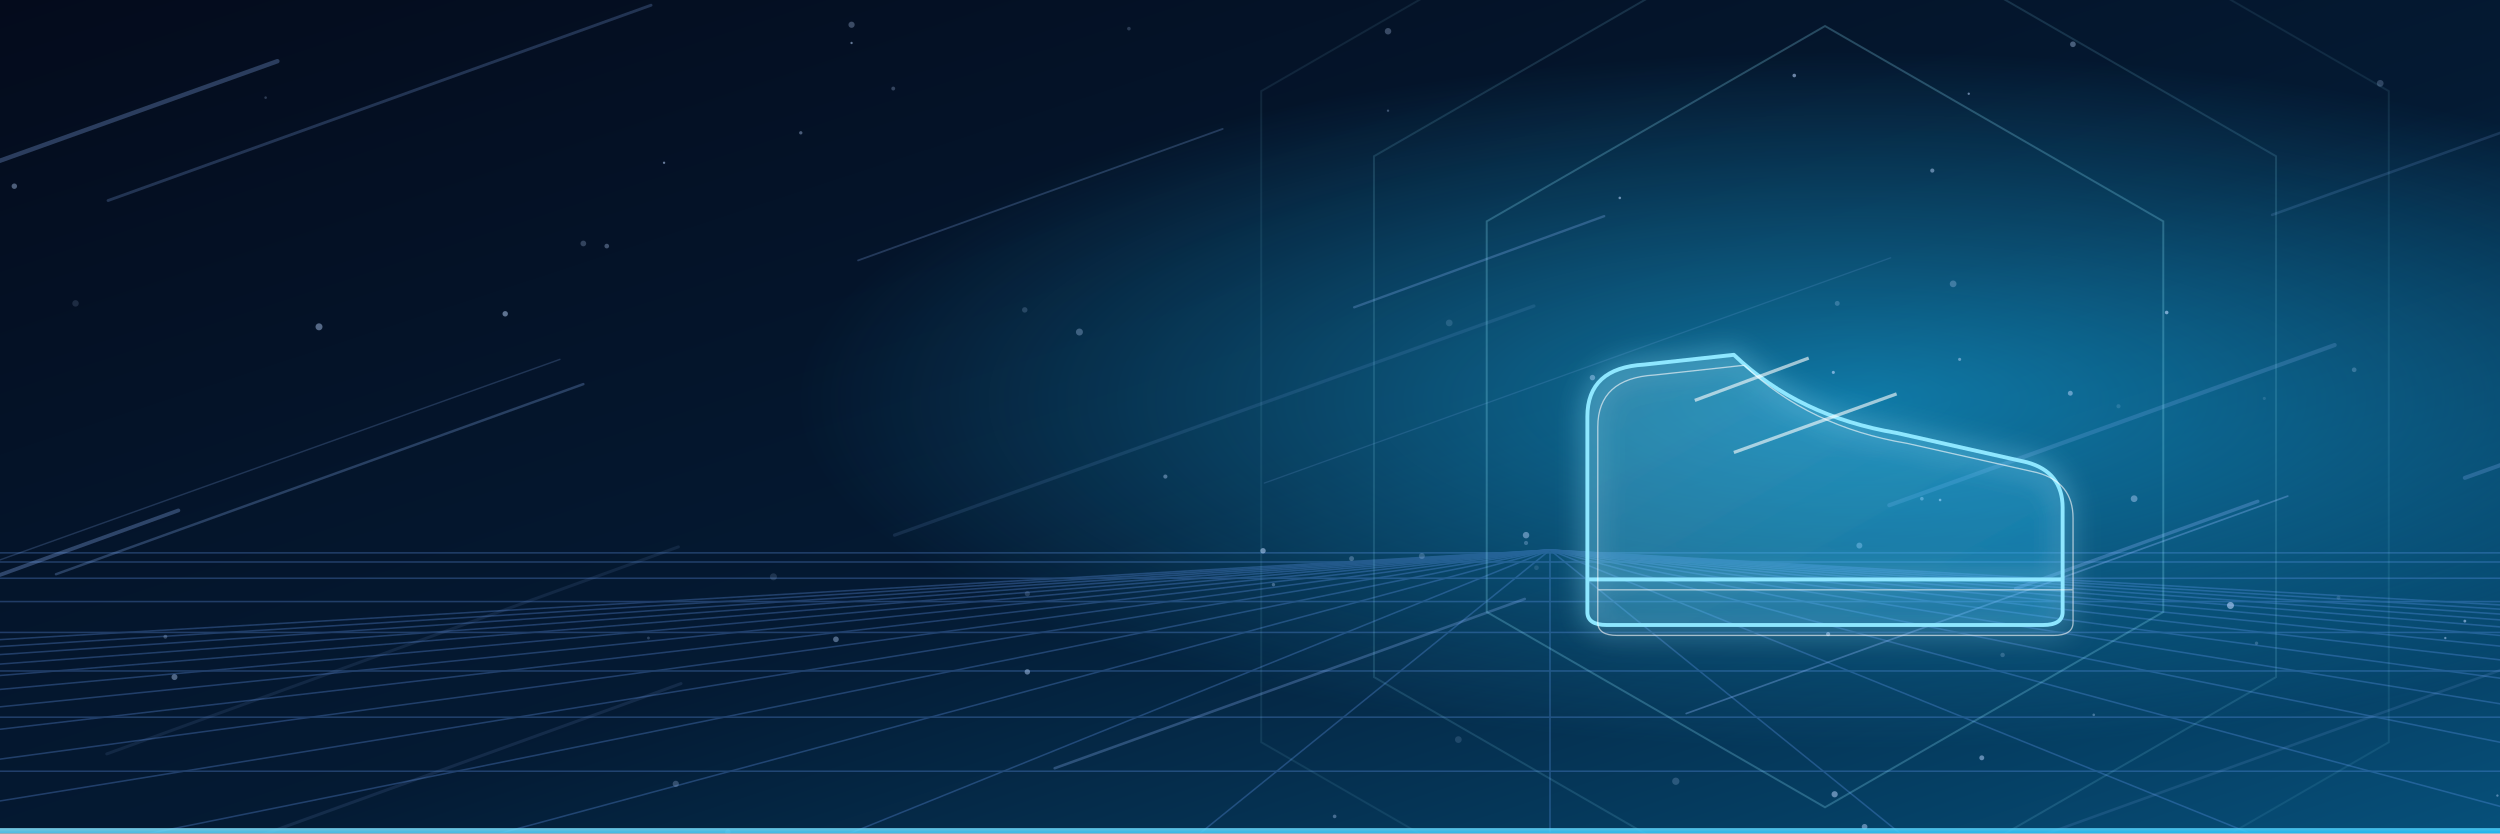
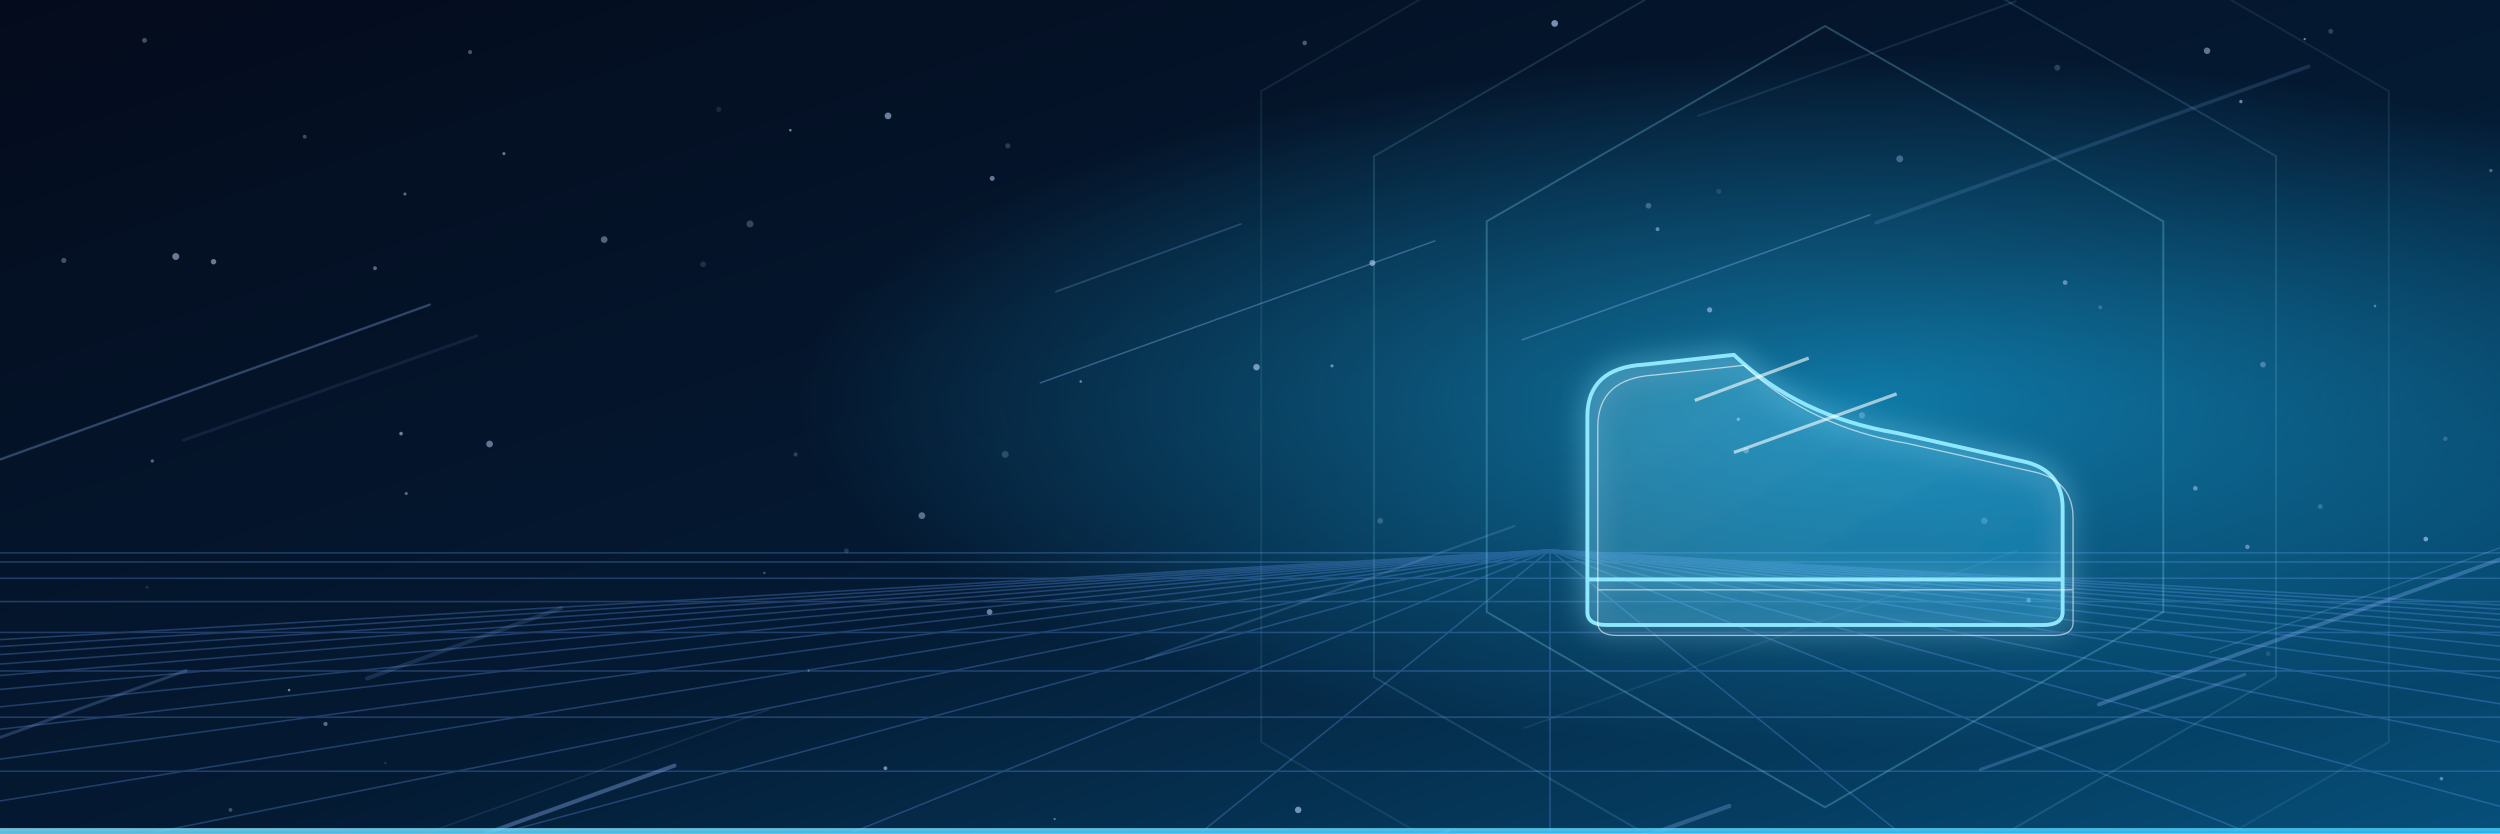
<svg xmlns="http://www.w3.org/2000/svg" viewBox="0 0 1920 640" width="1920" height="640" preserveAspectRatio="xMidYMid slice">
  <defs>
    <linearGradient id="bg" x1="0" y1="0" x2="1" y2="1">
      <stop offset="0" stop-color="#040b1c" />
      <stop offset=".55" stop-color="#041a33" />
      <stop offset="1" stop-color="#06507a" />
    </linearGradient>
    <radialGradient id="halo" cx="0.74" cy="0.48" r="0.42">
      <stop offset="0" stop-color="#19c3ff" stop-opacity=".55" />
      <stop offset="1" stop-color="#19c3ff" stop-opacity="0" />
    </radialGradient>
    <linearGradient id="shape" x1="0" y1="0" x2="1" y2="1">
      <stop offset="0" stop-color="#8ee7ff" />
      <stop offset="1" stop-color="#19c3ff" />
    </linearGradient>
    <linearGradient id="fade" x1="0" y1="0" x2="0" y2="1">
      <stop offset="0" stop-color="#fff" stop-opacity="0" />
      <stop offset=".35" stop-color="#fff" stop-opacity="1" />
    </linearGradient>
    <mask id="fadeUp">
      <rect width="1920" height="640" fill="url(#fade)" />
    </mask>
    <filter id="glow" x="-30%" y="-30%" width="160%" height="160%">
      <feGaussianBlur stdDeviation="8" result="b" />
      <feMerge>
        <feMergeNode in="b" />
        <feMergeNode in="SourceGraphic" />
      </feMerge>
    </filter>
  </defs>
  <rect width="1920" height="640" fill="url(#bg)" />
  <rect width="1920" height="640" fill="url(#halo)" />
  <g stroke="#6aa3ff" stroke-width="1.2" opacity=".28" mask="url(#fadeUp)">
    <line x1="1190.4" y1="422.4" x2="-2572.8" y2="640" />
    <line x1="1190.4" y1="422.4" x2="-2304" y2="640" />
    <line x1="1190.4" y1="422.4" x2="-2035.2" y2="640" />
    <line x1="1190.4" y1="422.4" x2="-1766.4" y2="640" />
    <line x1="1190.4" y1="422.4" x2="-1497.6" y2="640" />
    <line x1="1190.4" y1="422.4" x2="-1228.8" y2="640" />
    <line x1="1190.4" y1="422.4" x2="-960" y2="640" />
    <line x1="1190.4" y1="422.4" x2="-691.2" y2="640" />
    <line x1="1190.4" y1="422.4" x2="-422.4" y2="640" />
    <line x1="1190.4" y1="422.4" x2="-153.6" y2="640" />
    <line x1="1190.4" y1="422.4" x2="115.2" y2="640" />
    <line x1="1190.4" y1="422.4" x2="384" y2="640" />
    <line x1="1190.4" y1="422.4" x2="652.8" y2="640" />
    <line x1="1190.4" y1="422.4" x2="921.6" y2="640" />
    <line x1="1190.4" y1="422.4" x2="1190.4" y2="640" />
    <line x1="1190.4" y1="422.4" x2="1459.2" y2="640" />
    <line x1="1190.4" y1="422.4" x2="1728" y2="640" />
    <line x1="1190.4" y1="422.4" x2="1996.8" y2="640" />
    <line x1="1190.4" y1="422.4" x2="2265.6" y2="640" />
    <line x1="1190.4" y1="422.4" x2="2534.4" y2="640" />
    <line x1="1190.4" y1="422.4" x2="2803.2" y2="640" />
    <line x1="1190.4" y1="422.4" x2="3072" y2="640" />
    <line x1="1190.4" y1="422.4" x2="3340.8" y2="640" />
    <line x1="1190.4" y1="422.4" x2="3609.6" y2="640" />
    <line x1="1190.4" y1="422.4" x2="3878.4" y2="640" />
    <line x1="1190.4" y1="422.4" x2="4147.2" y2="640" />
    <line x1="1190.4" y1="422.4" x2="4416" y2="640" />
    <line x1="1190.4" y1="422.4" x2="4684.8" y2="640" />
    <line x1="1190.4" y1="422.4" x2="4953.6" y2="640" />
    <line x1="0" y1="424.6" x2="1920" y2="424.6" />
    <line x1="0" y1="431.6" x2="1920" y2="431.6" />
    <line x1="0" y1="444.1" x2="1920" y2="444.1" />
    <line x1="0" y1="462.0" x2="1920" y2="462.0" />
    <line x1="0" y1="485.7" x2="1920" y2="485.7" />
    <line x1="0" y1="515.3" x2="1920" y2="515.3" />
    <line x1="0" y1="550.8" x2="1920" y2="550.8" />
    <line x1="0" y1="592.3" x2="1920" y2="592.3" />
    <line x1="0" y1="640.0" x2="1920" y2="640.0" />
  </g>
-   <line x1="1232" y1="166" x2="1040" y2="236" stroke="#8fb8ff" stroke-width="1.8" stroke-linecap="round" opacity="0.27" />
-   <line x1="1757" y1="381" x2="1295" y2="548" stroke="#8fb8ff" stroke-width="1.3" stroke-linecap="round" opacity="0.34" />
-   <line x1="448" y1="295" x2="43" y2="441" stroke="#8fb8ff" stroke-width="1.9" stroke-linecap="round" opacity="0.26" />
-   <line x1="1171" y1="460" x2="810" y2="590" stroke="#8fb8ff" stroke-width="2.0" stroke-linecap="round" opacity="0.28" />
-   <line x1="2090" y1="41" x2="1745" y2="165" stroke="#8fb8ff" stroke-width="2.0" stroke-linecap="round" opacity="0.16" />
-   <line x1="1734" y1="385" x2="1548" y2="452" stroke="#8fb8ff" stroke-width="2.6" stroke-linecap="round" opacity="0.29" />
-   <line x1="1793" y1="265" x2="1451" y2="388" stroke="#8fb8ff" stroke-width="3.2" stroke-linecap="round" opacity="0.20" />
-   <line x1="1452" y1="198" x2="971" y2="371" stroke="#8fb8ff" stroke-width="1.0" stroke-linecap="round" opacity="0.15" />
-   <line x1="2094" y1="295" x2="1893" y2="367" stroke="#8fb8ff" stroke-width="3.1" stroke-linecap="round" opacity="0.24" />
-   <line x1="523" y1="525" x2="11" y2="710" stroke="#8fb8ff" stroke-width="2.3" stroke-linecap="round" opacity="0.11" />
-   <line x1="500" y1="4" x2="83" y2="154" stroke="#8fb8ff" stroke-width="2.2" stroke-linecap="round" opacity="0.22" />
-   <line x1="430" y1="276" x2="-81" y2="459" stroke="#8fb8ff" stroke-width="1.1" stroke-linecap="round" opacity="0.20" />
-   <line x1="137" y1="392" x2="-242" y2="529" stroke="#8fb8ff" stroke-width="2.9" stroke-linecap="round" opacity="0.30" />
-   <line x1="213" y1="47" x2="-272" y2="221" stroke="#8fb8ff" stroke-width="3.4" stroke-linecap="round" opacity="0.28" />
-   <line x1="939" y1="99" x2="659" y2="200" stroke="#8fb8ff" stroke-width="1.4" stroke-linecap="round" opacity="0.23" />
-   <line x1="1178" y1="235" x2="687" y2="411" stroke="#8fb8ff" stroke-width="2.5" stroke-linecap="round" opacity="0.12" />
-   <line x1="521" y1="420" x2="82" y2="579" stroke="#8fb8ff" stroke-width="2.3" stroke-linecap="round" opacity="0.10" />
-   <line x1="2058" y1="465" x2="1567" y2="642" stroke="#8fb8ff" stroke-width="2.0" stroke-linecap="round" opacity="0.13" />
-   <circle cx="1639" cy="383" r="2.6" fill="#bcd6ff" opacity="0.43" />
-   <circle cx="1476" cy="383" r="1.4" fill="#bcd6ff" opacity="0.43" />
-   <circle cx="559" cy="639" r="2.1" fill="#bcd6ff" opacity="0.24" />
-   <circle cx="1538" cy="503" r="1.7" fill="#bcd6ff" opacity="0.22" />
-   <circle cx="1828" cy="64" r="2.6" fill="#bcd6ff" opacity="0.23" />
-   <circle cx="1066" cy="85" r="0.9" fill="#bcd6ff" opacity="0.32" />
-   <circle cx="1878" cy="490" r="0.9" fill="#bcd6ff" opacity="0.52" />
-   <circle cx="1505" cy="276" r="1.2" fill="#bcd6ff" opacity="0.49" />
-   <circle cx="1627" cy="312" r="1.6" fill="#bcd6ff" opacity="0.16" />
-   <circle cx="1522" cy="582" r="1.9" fill="#bcd6ff" opacity="0.50" />
-   <circle cx="1428" cy="419" r="2.3" fill="#bcd6ff" opacity="0.39" />
-   <circle cx="1120" cy="568" r="2.6" fill="#bcd6ff" opacity="0.15" />
-   <circle cx="1180" cy="436" r="1.8" fill="#bcd6ff" opacity="0.14" />
-   <circle cx="1490" cy="384" r="1.0" fill="#bcd6ff" opacity="0.62" />
-   <circle cx="1066" cy="24" r="2.5" fill="#bcd6ff" opacity="0.29" />
-   <circle cx="204" cy="75" r="1.0" fill="#bcd6ff" opacity="0.23" />
-   <circle cx="1172" cy="411" r="2.5" fill="#bcd6ff" opacity="0.45" />
-   <circle cx="1893" cy="477" r="1.1" fill="#bcd6ff" opacity="0.57" />
-   <circle cx="1500" cy="218" r="2.6" fill="#bcd6ff" opacity="0.29" />
-   <circle cx="829" cy="255" r="2.7" fill="#bcd6ff" opacity="0.31" />
-   <circle cx="594" cy="443" r="2.7" fill="#bcd6ff" opacity="0.15" />
-   <circle cx="388" cy="241" r="2.1" fill="#bcd6ff" opacity="0.49" />
-   <circle cx="134" cy="520" r="2.3" fill="#bcd6ff" opacity="0.41" />
-   <circle cx="1808" cy="284" r="1.8" fill="#bcd6ff" opacity="0.25" />
-   <circle cx="1664" cy="240" r="1.4" fill="#bcd6ff" opacity="0.62" />
-   <circle cx="1733" cy="494" r="1.3" fill="#bcd6ff" opacity="0.23" />
-   <circle cx="978" cy="449" r="1.3" fill="#bcd6ff" opacity="0.33" />
-   <circle cx="1590" cy="302" r="1.9" fill="#bcd6ff" opacity="0.49" />
-   <circle cx="1092" cy="427" r="2.3" fill="#bcd6ff" opacity="0.24" />
-   <circle cx="1608" cy="549" r="1.0" fill="#bcd6ff" opacity="0.35" />
-   <circle cx="1713" cy="465" r="2.7" fill="#bcd6ff" opacity="0.58" />
-   <circle cx="127" cy="489" r="1.5" fill="#bcd6ff" opacity="0.28" />
-   <circle cx="1409" cy="610" r="2.4" fill="#bcd6ff" opacity="0.51" />
-   <circle cx="1796" cy="459" r="1.5" fill="#bcd6ff" opacity="0.16" />
-   <circle cx="686" cy="68" r="1.5" fill="#bcd6ff" opacity="0.26" />
-   <circle cx="789" cy="516" r="2.1" fill="#bcd6ff" opacity="0.47" />
-   <circle cx="1378" cy="58" r="1.4" fill="#bcd6ff" opacity="0.56" />
-   <circle cx="787" cy="238" r="2.1" fill="#bcd6ff" opacity="0.19" />
-   <circle cx="1918" cy="611" r="0.9" fill="#bcd6ff" opacity="0.43" />
-   <circle cx="1287" cy="600" r="2.8" fill="#bcd6ff" opacity="0.21" />
-   <circle cx="1244" cy="152" r="1.0" fill="#bcd6ff" opacity="0.57" />
-   <circle cx="642" cy="491" r="2.2" fill="#bcd6ff" opacity="0.40" />
-   <circle cx="1404" cy="487" r="1.6" fill="#bcd6ff" opacity="0.52" />
-   <circle cx="1025" cy="627" r="1.4" fill="#bcd6ff" opacity="0.36" />
-   <circle cx="970" cy="423" r="2.1" fill="#bcd6ff" opacity="0.54" />
-   <circle cx="245" cy="251" r="2.7" fill="#bcd6ff" opacity="0.44" />
-   <circle cx="58" cy="233" r="2.5" fill="#bcd6ff" opacity="0.14" />
-   <circle cx="867" cy="22" r="1.4" fill="#bcd6ff" opacity="0.21" />
-   <circle cx="1432" cy="635" r="2.2" fill="#bcd6ff" opacity="0.48" />
-   <circle cx="1038" cy="429" r="1.9" fill="#bcd6ff" opacity="0.29" />
-   <circle cx="11" cy="143" r="2.1" fill="#bcd6ff" opacity="0.40" />
-   <circle cx="654" cy="33" r="0.9" fill="#bcd6ff" opacity="0.52" />
-   <circle cx="448" cy="187" r="2.2" fill="#bcd6ff" opacity="0.25" />
-   <circle cx="615" cy="102" r="1.3" fill="#bcd6ff" opacity="0.38" />
-   <circle cx="498" cy="490" r="1.1" fill="#bcd6ff" opacity="0.21" />
-   <circle cx="789" cy="456" r="2.0" fill="#bcd6ff" opacity="0.19" />
-   <circle cx="466" cy="189" r="1.8" fill="#bcd6ff" opacity="0.33" />
-   <circle cx="1408" cy="286" r="1.2" fill="#bcd6ff" opacity="0.61" />
-   <circle cx="510" cy="125" r="0.9" fill="#bcd6ff" opacity="0.55" />
-   <circle cx="1113" cy="248" r="2.6" fill="#bcd6ff" opacity="0.16" />
-   <circle cx="519" cy="602" r="2.4" fill="#bcd6ff" opacity="0.26" />
-   <circle cx="895" cy="366" r="1.6" fill="#bcd6ff" opacity="0.40" />
-   <circle cx="1739" cy="306" r="1.2" fill="#bcd6ff" opacity="0.15" />
-   <circle cx="1512" cy="72" r="0.9" fill="#bcd6ff" opacity="0.54" />
-   <circle cx="1592" cy="34" r="2.2" fill="#bcd6ff" opacity="0.37" />
-   <circle cx="1172" cy="417" r="1.6" fill="#bcd6ff" opacity="0.28" />
-   <circle cx="1223" cy="290" r="2.1" fill="#bcd6ff" opacity="0.43" />
-   <circle cx="1411" cy="233" r="1.9" fill="#bcd6ff" opacity="0.24" />
-   <circle cx="1484" cy="131" r="1.6" fill="#bcd6ff" opacity="0.48" />
-   <circle cx="654" cy="19" r="2.4" fill="#bcd6ff" opacity="0.30" />
+   <line x1="1436" y1="165" x2="1169" y2="261" stroke="#8fb8ff" stroke-width="1.2" stroke-linecap="round" opacity="0.35" />
+   <line x1="2058" y1="371" x2="1697" y2="501" stroke="#8fb8ff" stroke-width="1.1" stroke-linecap="round" opacity="0.23" />
+   <line x1="330" y1="234" x2="-189" y2="421" stroke="#8fb8ff" stroke-width="1.8" stroke-linecap="round" opacity="0.31" />
+   <line x1="143" y1="515" x2="-375" y2="701" stroke="#8fb8ff" stroke-width="2.3" stroke-linecap="round" opacity="0.22" />
+   <line x1="590" y1="545" x2="280" y2="657" stroke="#8fb8ff" stroke-width="1.3" stroke-linecap="round" opacity="0.11" />
+   <line x1="1548" y1="1" x2="1304" y2="89" stroke="#8fb8ff" stroke-width="1.6" stroke-linecap="round" opacity="0.12" />
+   <line x1="431" y1="467" x2="282" y2="521" stroke="#8fb8ff" stroke-width="3.1" stroke-linecap="round" opacity="0.16" />
+   <line x1="1102" y1="185" x2="799" y2="294" stroke="#8fb8ff" stroke-width="1.1" stroke-linecap="round" opacity="0.36" />
+   <line x1="2082" y1="371" x2="1612" y2="541" stroke="#8fb8ff" stroke-width="3.0" stroke-linecap="round" opacity="0.31" />
+   <line x1="1328" y1="619" x2="989" y2="741" stroke="#8fb8ff" stroke-width="3.3" stroke-linecap="round" opacity="0.28" />
+   <line x1="1724" y1="518" x2="1521" y2="591" stroke="#8fb8ff" stroke-width="2.4" stroke-linecap="round" opacity="0.25" />
+   <line x1="953" y1="172" x2="811" y2="224" stroke="#8fb8ff" stroke-width="1.4" stroke-linecap="round" opacity="0.22" />
+   <line x1="1163" y1="404" x2="880" y2="506" stroke="#8fb8ff" stroke-width="1.7" stroke-linecap="round" opacity="0.19" />
+   <line x1="1773" y1="51" x2="1441" y2="171" stroke="#8fb8ff" stroke-width="2.8" stroke-linecap="round" opacity="0.16" />
+   <line x1="1113" y1="638" x2="642" y2="808" stroke="#8fb8ff" stroke-width="2.5" stroke-linecap="round" opacity="0.34" />
+   <line x1="366" y1="258" x2="141" y2="338" stroke="#8fb8ff" stroke-width="2.4" stroke-linecap="round" opacity="0.09" />
+   <line x1="518" y1="588" x2="293" y2="669" stroke="#8fb8ff" stroke-width="3.1" stroke-linecap="round" opacity="0.36" />
+   <line x1="1549" y1="423" x2="1171" y2="559" stroke="#8fb8ff" stroke-width="1.4" stroke-linecap="round" opacity="0.10" />
+   <circle cx="113" cy="451" r="1.1" fill="#bcd6ff" opacity="0.15" />
+   <circle cx="1266" cy="158" r="2.2" fill="#bcd6ff" opacity="0.30" />
+   <circle cx="464" cy="184" r="2.6" fill="#bcd6ff" opacity="0.42" />
+   <circle cx="1863" cy="414" r="1.8" fill="#bcd6ff" opacity="0.60" />
+   <circle cx="1586" cy="217" r="1.8" fill="#bcd6ff" opacity="0.49" />
+   <circle cx="607" cy="100" r="1.0" fill="#bcd6ff" opacity="0.58" />
+   <circle cx="650" cy="423" r="1.8" fill="#bcd6ff" opacity="0.17" />
+   <circle cx="772" cy="349" r="2.7" fill="#bcd6ff" opacity="0.20" />
+   <circle cx="1721" cy="78" r="1.3" fill="#bcd6ff" opacity="0.56" />
+   <circle cx="1738" cy="280" r="2.2" fill="#bcd6ff" opacity="0.34" />
+   <circle cx="1695" cy="39" r="2.5" fill="#bcd6ff" opacity="0.49" />
+   <circle cx="540" cy="203" r="2.2" fill="#bcd6ff" opacity="0.15" />
+   <circle cx="111" cy="31" r="1.9" fill="#bcd6ff" opacity="0.33" />
+   <circle cx="1524" cy="400" r="2.5" fill="#bcd6ff" opacity="0.27" />
+   <circle cx="222" cy="530" r="1.0" fill="#bcd6ff" opacity="0.57" />
+   <circle cx="762" cy="137" r="1.9" fill="#bcd6ff" opacity="0.52" />
+   <circle cx="1194" cy="18" r="2.6" fill="#bcd6ff" opacity="0.62" />
+   <circle cx="1558" cy="461" r="1.8" fill="#bcd6ff" opacity="0.46" />
+   <circle cx="611" cy="349" r="1.6" fill="#bcd6ff" opacity="0.22" />
+   <circle cx="1335" cy="322" r="1.3" fill="#bcd6ff" opacity="0.59" />
+   <circle cx="1580" cy="52" r="2.3" fill="#bcd6ff" opacity="0.21" />
+   <circle cx="164" cy="201" r="2.1" fill="#bcd6ff" opacity="0.52" />
+   <circle cx="135" cy="197" r="2.7" fill="#bcd6ff" opacity="0.53" />
+   <circle cx="1913" cy="131" r="1.3" fill="#bcd6ff" opacity="0.39" />
+   <circle cx="1002" cy="33" r="1.8" fill="#bcd6ff" opacity="0.36" />
+   <circle cx="1878" cy="337" r="1.7" fill="#bcd6ff" opacity="0.22" />
+   <circle cx="1742" cy="502" r="1.9" fill="#bcd6ff" opacity="0.13" />
+   <circle cx="576" cy="172" r="2.7" fill="#bcd6ff" opacity="0.26" />
+   <circle cx="1313" cy="238" r="2.0" fill="#bcd6ff" opacity="0.55" />
+   <circle cx="1273" cy="176" r="1.5" fill="#bcd6ff" opacity="0.50" />
+   <circle cx="1686" cy="375" r="1.8" fill="#bcd6ff" opacity="0.48" />
+   <circle cx="1341" cy="346" r="2.3" fill="#bcd6ff" opacity="0.42" />
+   <circle cx="1726" cy="420" r="1.7" fill="#bcd6ff" opacity="0.48" />
+   <circle cx="311" cy="149" r="1.2" fill="#bcd6ff" opacity="0.45" />
+   <circle cx="49" cy="200" r="2.0" fill="#bcd6ff" opacity="0.33" />
+   <circle cx="1023" cy="281" r="1.2" fill="#bcd6ff" opacity="0.55" />
+   <circle cx="250" cy="556" r="1.6" fill="#bcd6ff" opacity="0.44" />
+   <circle cx="810" cy="629" r="0.9" fill="#bcd6ff" opacity="0.45" />
+   <circle cx="1782" cy="389" r="1.8" fill="#bcd6ff" opacity="0.25" />
+   <circle cx="997" cy="622" r="2.5" fill="#bcd6ff" opacity="0.60" />
+   <circle cx="682" cy="89" r="2.6" fill="#bcd6ff" opacity="0.55" />
+   <circle cx="312" cy="379" r="1.2" fill="#bcd6ff" opacity="0.45" />
+   <circle cx="1430" cy="319" r="2.4" fill="#bcd6ff" opacity="0.31" />
+   <circle cx="1054" cy="202" r="2.3" fill="#bcd6ff" opacity="0.59" />
+   <circle cx="117" cy="354" r="1.3" fill="#bcd6ff" opacity="0.42" />
+   <circle cx="830" cy="293" r="1.0" fill="#bcd6ff" opacity="0.54" />
+   <circle cx="1459" cy="122" r="2.7" fill="#bcd6ff" opacity="0.33" />
+   <circle cx="296" cy="586" r="0.9" fill="#bcd6ff" opacity="0.17" />
+   <circle cx="621" cy="515" r="0.8" fill="#bcd6ff" opacity="0.41" />
+   <circle cx="361" cy="40" r="1.6" fill="#bcd6ff" opacity="0.35" />
+   <circle cx="1790" cy="24" r="1.9" fill="#bcd6ff" opacity="0.22" />
+   <circle cx="680" cy="590" r="1.5" fill="#bcd6ff" opacity="0.59" />
+   <circle cx="387" cy="118" r="1.2" fill="#bcd6ff" opacity="0.53" />
+   <circle cx="177" cy="622" r="1.5" fill="#bcd6ff" opacity="0.30" />
+   <circle cx="1060" cy="400" r="2.2" fill="#bcd6ff" opacity="0.24" />
+   <circle cx="587" cy="440" r="0.9" fill="#bcd6ff" opacity="0.33" />
+   <circle cx="965" cy="282" r="2.5" fill="#bcd6ff" opacity="0.60" />
+   <circle cx="1770" cy="30" r="0.9" fill="#bcd6ff" opacity="0.55" />
+   <circle cx="376" cy="341" r="2.6" fill="#bcd6ff" opacity="0.50" />
+   <circle cx="774" cy="112" r="2.0" fill="#bcd6ff" opacity="0.20" />
+   <circle cx="1875" cy="598" r="1.4" fill="#bcd6ff" opacity="0.46" />
+   <circle cx="1320" cy="147" r="1.9" fill="#bcd6ff" opacity="0.14" />
+   <circle cx="234" cy="105" r="1.5" fill="#bcd6ff" opacity="0.31" />
+   <circle cx="1613" cy="236" r="1.5" fill="#bcd6ff" opacity="0.24" />
+   <circle cx="708" cy="396" r="2.6" fill="#bcd6ff" opacity="0.45" />
+   <circle cx="760" cy="470" r="2.2" fill="#bcd6ff" opacity="0.54" />
+   <circle cx="552" cy="84" r="2.0" fill="#bcd6ff" opacity="0.12" />
+   <circle cx="1824" cy="235" r="1.0" fill="#bcd6ff" opacity="0.44" />
+   <circle cx="308" cy="333" r="1.4" fill="#bcd6ff" opacity="0.56" />
+   <circle cx="288" cy="206" r="1.5" fill="#bcd6ff" opacity="0.44" />
  <g opacity=".9">
    <polygon points="1661.4,470.0 1401.6,620.0 1141.8,470.0 1141.8,170.0 1401.6,20.0 1661.4,170.0" fill="none" stroke="#8ee7ff" stroke-width="1.5" opacity="0.28" />
    <polygon points="1748.0,520.0 1401.6,720.0 1055.2,520.0 1055.2,120.0 1401.6,-80.0 1748.0,120.0" fill="none" stroke="#8ee7ff" stroke-width="1.5" opacity="0.16" />
    <polygon points="1834.6,570.0 1401.6,820.0 968.6,570.0 968.6,70.0 1401.6,-180.0 1834.6,70.0" fill="none" stroke="#8ee7ff" stroke-width="1.5" opacity="0.1" />
  </g>
  <g transform="translate(1144.1 132.5) scale(1.25)" filter="url(#glow)">
    <path d="M60 250 L60 150 Q60 120 95 118 L150 112 Q190 150 250 160 L330 178 Q352 184 352 206 L352 250 Z M60 250 L352 250 L352 270 Q352 278 340 278 L72 278 Q60 278 60 270 Z" fill="url(#shape)" fill-opacity=".16" stroke="#8ee7ff" stroke-width="2.40" stroke-linejoin="round" />
    <path d="M60 250 L60 150 Q60 120 95 118 L150 112 Q190 150 250 160 L330 178 Q352 184 352 206 L352 250 Z M60 250 L352 250 L352 270 Q352 278 340 278 L72 278 Q60 278 60 270 Z" fill="none" stroke="#ffffff" stroke-width="0.80" stroke-linejoin="round" transform="translate(6.4 6.4)" opacity=".6" />
  </g>
  <g stroke="#ffffff" stroke-width="2.5" opacity=".6" fill="none">
    <path d="M1301.6 307.5 l87.5 -32.5 M1331.6 347.5 l125 -45" />
  </g>
  <rect y="636" width="1920" height="4" fill="url(#shape)" opacity=".85" />
</svg>
